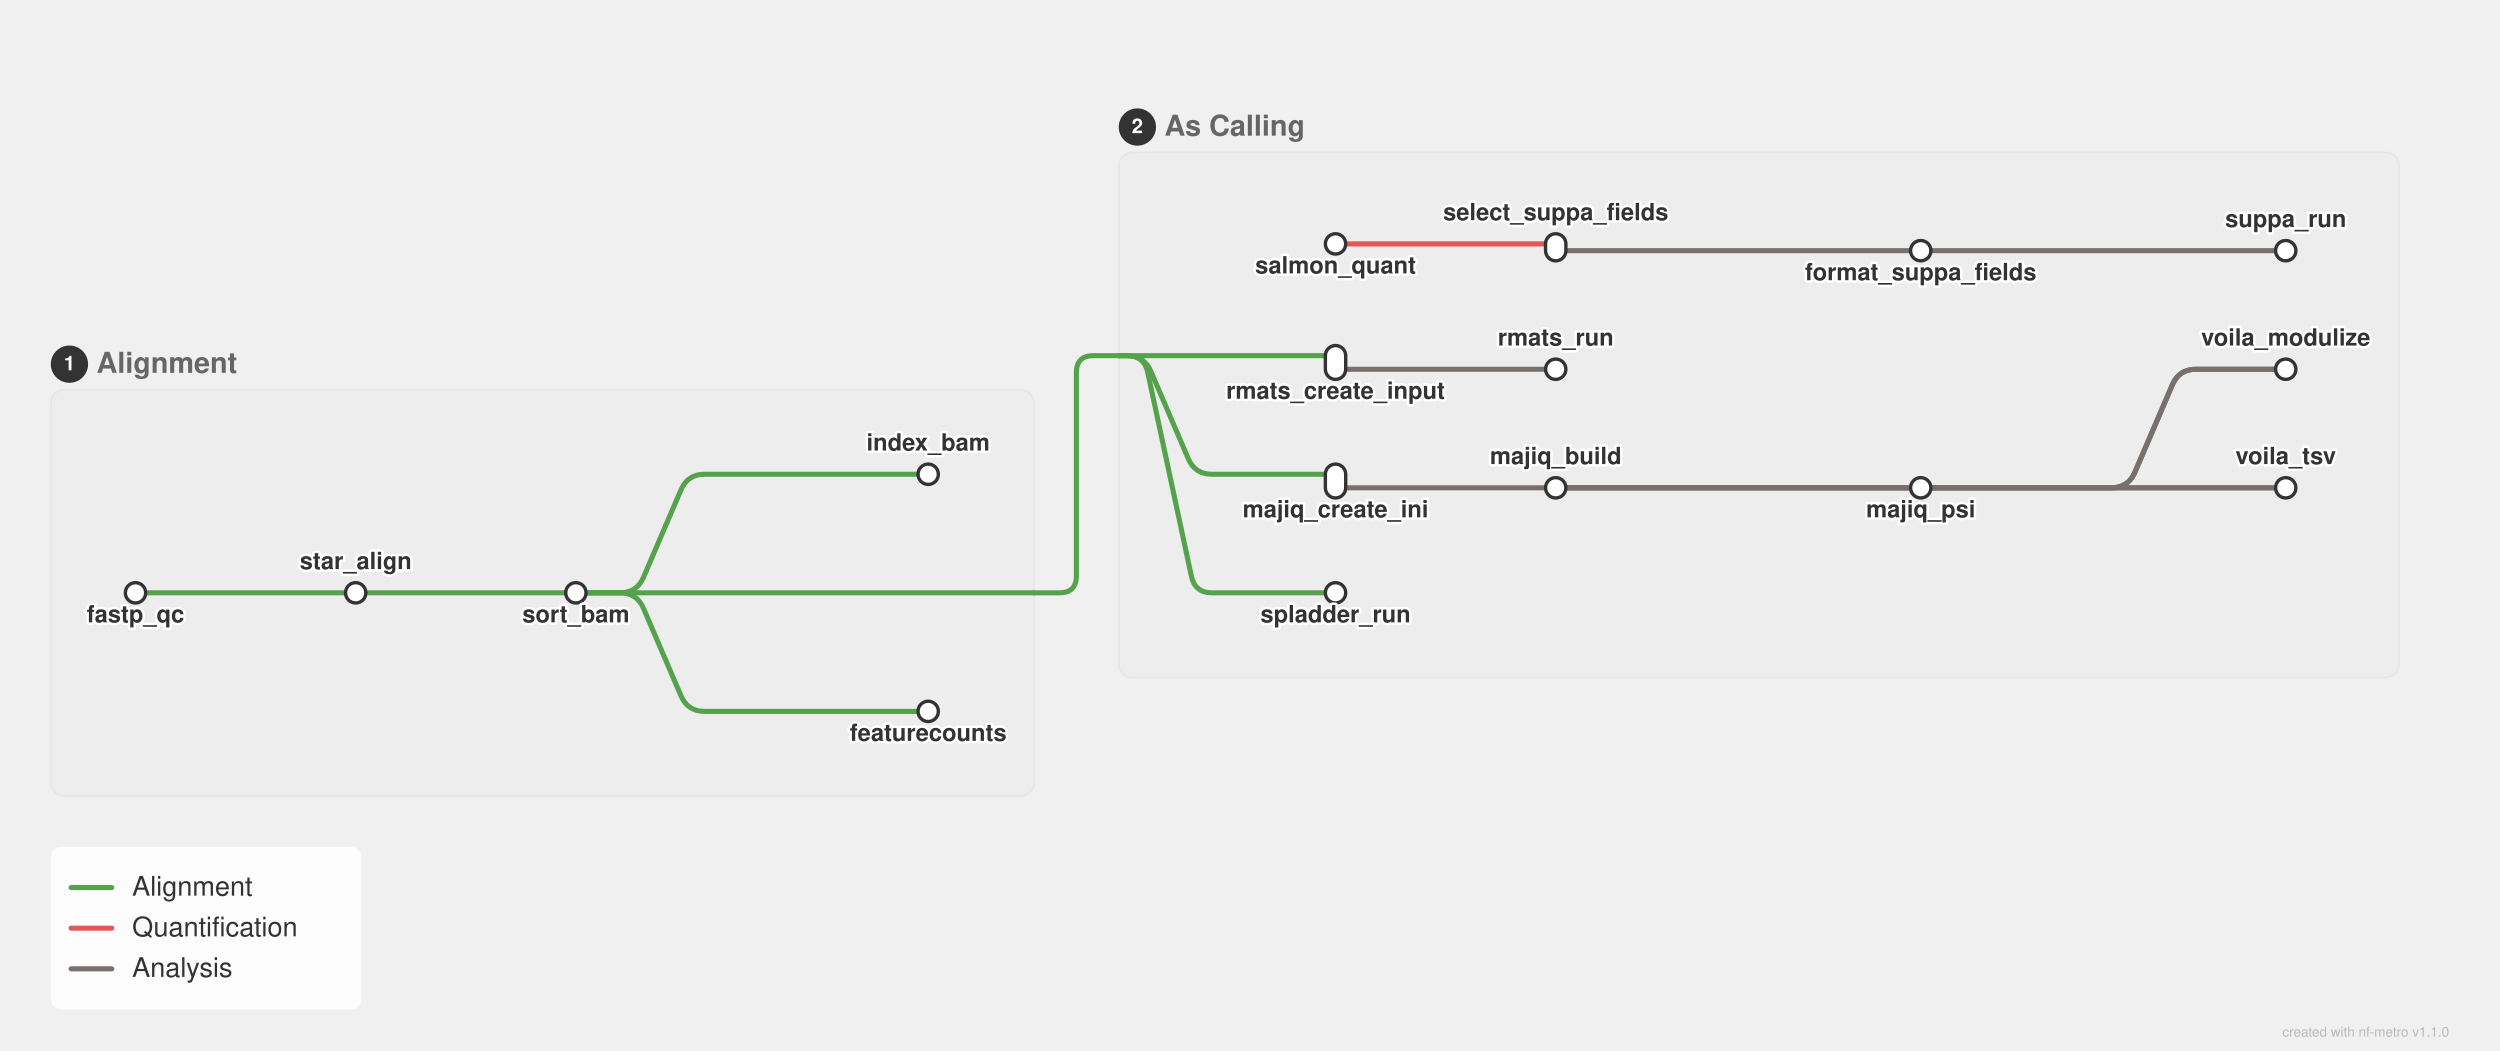
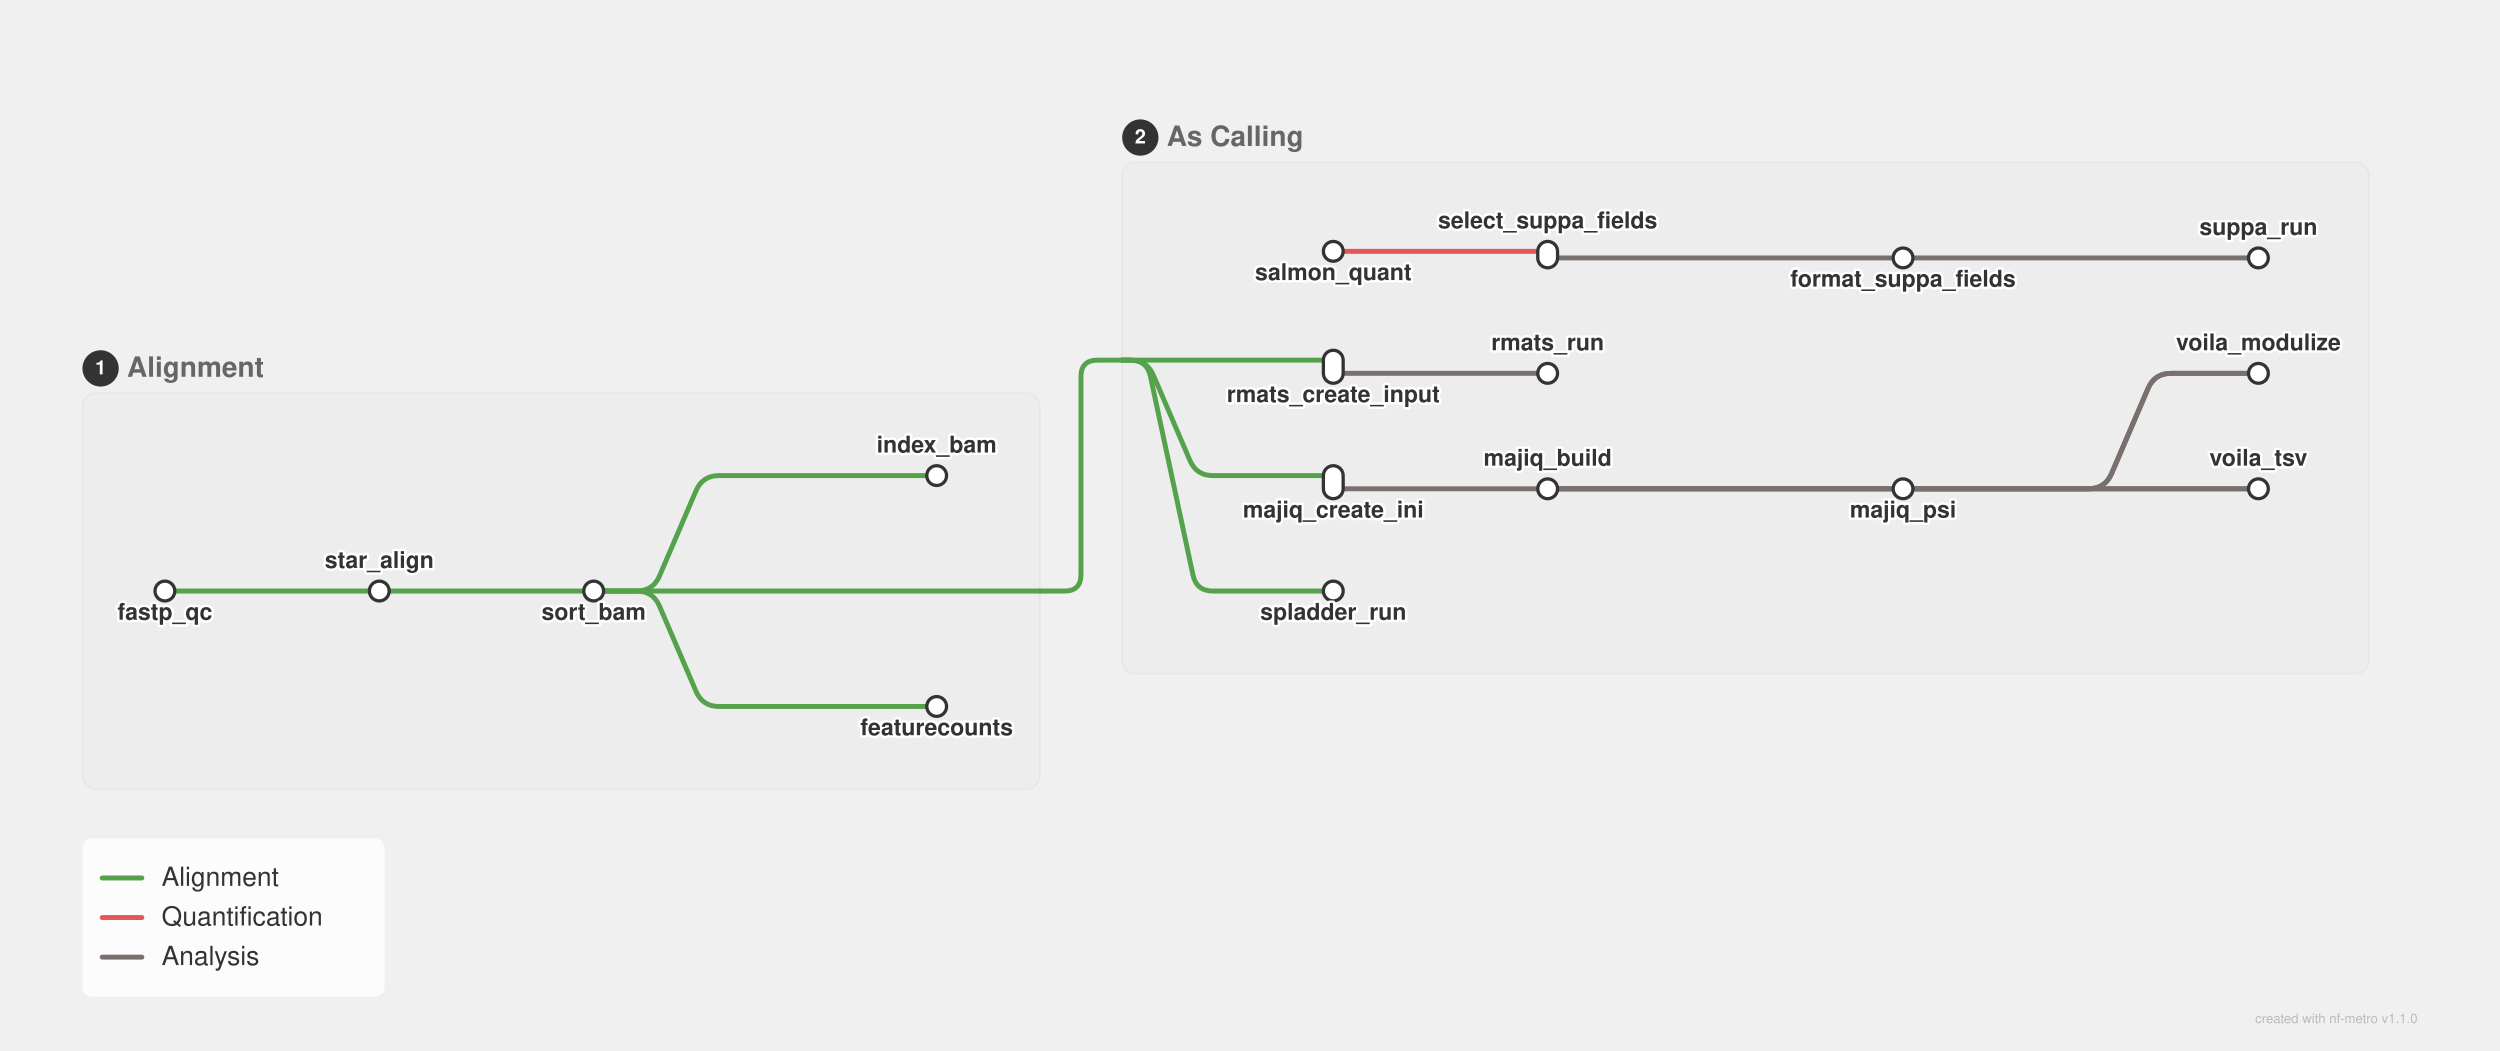
- <svg xmlns="http://www.w3.org/2000/svg" width="1476" height="620" viewBox="0 0 1476 620">
+ <svg xmlns="http://www.w3.org/2000/svg" width="1476" height="620" viewBox="-20 0 1516 620">
  <defs>
</defs>
  <style>.nf-metro-title { fill: var(--nfm-map-title-color, #111111); }
.nf-metro-station-label { fill: var(--nfm-map-label-color, #333333); }
.nf-metro-section-box { fill: var(--nfm-map-section-fill, #ededed); stroke: var(--nfm-map-section-stroke, #e6e6e6); }
.nf-metro-section-label { fill: var(--nfm-map-section-label-color, #666666); }
.nf-metro-group-label { fill: var(--nfm-map-section-label-color, #666666); }
.nf-metro-group-underline { stroke: var(--nfm-map-section-label-color, #666666); }
.nf-metro-legend-bg { fill: var(--nfm-map-legend-bg, rgba(255, 255, 255, 0.8)); }
.nf-metro-legend-text { fill: var(--nfm-map-legend-text-color, #333333); }
.nf-metro-marker-stroke { stroke: var(--nfm-map-marker-stroke, #333333); }
.nf-metro-label-halo { fill: var(--nfm-map-bg, #ffffff); stroke: var(--nfm-map-bg, #ffffff); }</style>
  <style>@media (prefers-color-scheme: dark) {
    .nf-metro-section-label { fill: #d0d0d0; }
    .nf-metro-section-num-circle { fill: #777777; }
    .nf-metro-title { fill: #ffffff; }
}
</style>
  <rect x="30.0" y="230.0" width="580.5" height="240.0" rx="8" ry="8" fill="#ededed" stroke="#e6e6e6" stroke-width="1.0" class="nf-metro-section-box" data-section-id="alignment" data-section-lines="align" />
  <circle cx="41.0" cy="215.0" r="11" fill="#333333" class="nf-metro-section-num-circle" data-section-id="alignment" />
  <text x="41.0" y="215.0" font-size="12" fill="#ffffff" font-family="'Helvetica Neue', Helvetica, Arial, sans-serif" font-weight="bold" text-anchor="middle" dy="0.3em" data-section-id="alignment">1</text>
  <text x="57.0" y="215.0" font-size="17.0" fill="#666666" font-family="'Helvetica Neue', Helvetica, Arial, sans-serif" font-weight="bold" dy="0.3em" class="nf-metro-section-label" data-section-id="alignment">Alignment</text>
  <rect x="660.5" y="90.0" width="756.0" height="310.0" rx="8" ry="8" fill="#ededed" stroke="#e6e6e6" stroke-width="1.0" class="nf-metro-section-box" data-section-id="as_calling" data-section-lines="align,generic,quantify" />
  <circle cx="671.5" cy="75.0" r="11" fill="#333333" class="nf-metro-section-num-circle" data-section-id="as_calling" />
  <text x="671.5" y="75.0" font-size="12" fill="#ffffff" font-family="'Helvetica Neue', Helvetica, Arial, sans-serif" font-weight="bold" text-anchor="middle" dy="0.3em" data-section-id="as_calling">2</text>
  <text x="687.5" y="75.0" font-size="17.0" fill="#666666" font-family="'Helvetica Neue', Helvetica, Arial, sans-serif" font-weight="bold" dy="0.3em" class="nf-metro-section-label" data-section-id="as_calling">As Calling</text>
  <path d="M918.5,148.0 L1134.0,148.0" stroke="#79706E" stroke-width="3.0" stroke-linecap="round" class="metro-line-generic" data-line-id="generic" />
  <path d="M1134.0,148.0 L1349.5,148.0" stroke="#79706E" stroke-width="3.0" stroke-linecap="round" class="metro-line-generic" data-line-id="generic" />
  <path d="M788.5,218.0 L918.5,218.0" stroke="#79706E" stroke-width="3.0" stroke-linecap="round" class="metro-line-generic" data-line-id="generic" />
  <path d="M788.5,288.0 L918.5,288.0" stroke="#79706E" stroke-width="3.0" stroke-linecap="round" class="metro-line-generic" data-line-id="generic" />
  <path d="M918.5,288.0 L1134.0,288.0" stroke="#79706E" stroke-width="3.0" stroke-linecap="round" class="metro-line-generic" data-line-id="generic" />
  <path d="M918.5,288.0 L1246.5,288.0 Q1256.5,288.0,1260.439,278.809 L1282.561,227.191 Q1286.5,218.0,1296.5,218.0 L1349.5,218.0" stroke="#79706E" stroke-width="3.0" fill="none" stroke-linecap="round" stroke-linejoin="round" class="metro-line-generic" data-line-id="generic" />
  <path d="M918.5,288.0 L1349.5,288.0" stroke="#79706E" stroke-width="3.0" stroke-linecap="round" class="metro-line-generic" data-line-id="generic" />
  <path d="M1134.0,288.0 L1246.5,288.0 Q1256.5,288.0,1260.439,278.809 L1282.561,227.191 Q1286.5,218.0,1296.5,218.0 L1349.5,218.0" stroke="#79706E" stroke-width="3.0" fill="none" stroke-linecap="round" stroke-linejoin="round" class="metro-line-generic" data-line-id="generic" />
  <path d="M1134.0,288.0 L1349.5,288.0" stroke="#79706E" stroke-width="3.0" stroke-linecap="round" class="metro-line-generic" data-line-id="generic" />
  <path d="M788.5,144.0 L918.5,144.0" stroke="#E45756" stroke-width="3.0" stroke-linecap="round" class="metro-line-quantify" data-line-id="quantify" />
  <path d="M80.0,350.0 L210.0,350.0" stroke="#54A24B" stroke-width="3.0" stroke-linecap="round" class="metro-line-align" data-line-id="align" />
  <path d="M210.0,350.0 L340.0,350.0" stroke="#54A24B" stroke-width="3.0" stroke-linecap="round" class="metro-line-align" data-line-id="align" />
  <path d="M340.0,350.0 L366.0,350.0 Q376.0,350.0,379.939,340.809 L402.061,289.191 Q406.0,280.0,416.0,280.0 L548.0,280.0" stroke="#54A24B" stroke-width="3.0" fill="none" stroke-linecap="round" stroke-linejoin="round" class="metro-line-align" data-line-id="align" />
  <path d="M340.0,350.0 L366.0,350.0 Q376.0,350.0,379.939,359.191 L402.061,410.809 Q406.0,420.0,416.0,420.0 L548.0,420.0" stroke="#54A24B" stroke-width="3.0" fill="none" stroke-linecap="round" stroke-linejoin="round" class="metro-line-align" data-line-id="align" />
  <path d="M340.0,350.0 L610.5,350.0" stroke="#54A24B" stroke-width="3.0" stroke-linecap="round" class="metro-line-align" data-line-id="align" />
  <path d="M660.5,210.0 L788.5,210.0" stroke="#54A24B" stroke-width="3.0" stroke-linecap="round" class="metro-line-align" data-line-id="align" />
  <path d="M660.5,210.0 L665.5,210.0 Q675.5,210.0,679.439,219.191 L701.561,270.809 Q705.5,280.0,715.5,280.0 L788.5,280.0" stroke="#54A24B" stroke-width="3.0" fill="none" stroke-linecap="round" stroke-linejoin="round" class="metro-line-align" data-line-id="align" />
  <path d="M660.5,210.0 L665.5,210.0 Q675.5,210.0,677.595,219.778 L703.405,340.222 Q705.5,350.0,715.5,350.0 L788.5,350.0" stroke="#54A24B" stroke-width="3.0" fill="none" stroke-linecap="round" stroke-linejoin="round" class="metro-line-align" data-line-id="align" />
  <path d="M610.5,350.0 L625.5,350.0 Q635.5,350.0,635.5,340.0 L635.5,220.0 Q635.5,210.0,645.5,210.0 L660.5,210.0" stroke="#54A24B" stroke-width="3.0" fill="none" stroke-linecap="round" stroke-linejoin="round" class="metro-line-align" data-line-id="align" />
  <g class="nf-metro-station-group" data-node-id="n0" data-node-cx="80.0" data-node-cy="350.0" data-node-r="6.0" data-node-groups="align" data-node-region="alignment" data-node-w="12.0" data-node-h="12.0" data-node-rx="6.0">
    <rect x="74.0" y="344.0" width="12.0" height="12.0" rx="6.0" ry="6.0" fill="#ffffff" stroke="#333333" stroke-width="2.0" class="nf-metro-station" data-station-id="n0" data-station-lines="align" data-station-label="fastp_qc" data-section-id="alignment" data-section-name="Alignment" />
  </g>
  <g class="nf-metro-station-group" data-node-id="n1" data-node-cx="210.0" data-node-cy="350.0" data-node-r="6.0" data-node-groups="align" data-node-region="alignment" data-node-w="12.0" data-node-h="12.0" data-node-rx="6.0">
    <rect x="204.0" y="344.0" width="12.0" height="12.0" rx="6.0" ry="6.0" fill="#ffffff" stroke="#333333" stroke-width="2.0" class="nf-metro-station" data-station-id="n1" data-station-lines="align" data-station-label="star_align" data-section-id="alignment" data-section-name="Alignment" />
  </g>
  <g class="nf-metro-station-group" data-node-id="n2" data-node-cx="340.0" data-node-cy="350.0" data-node-r="6.0" data-node-groups="align" data-node-region="alignment" data-node-w="12.0" data-node-h="12.0" data-node-rx="6.0">
    <rect x="334.0" y="344.0" width="12.0" height="12.0" rx="6.0" ry="6.0" fill="#ffffff" stroke="#333333" stroke-width="2.0" class="nf-metro-station" data-station-id="n2" data-station-lines="align" data-station-label="sort_bam" data-section-id="alignment" data-section-name="Alignment" />
  </g>
  <g class="nf-metro-station-group" data-node-id="n3" data-node-cx="548.0" data-node-cy="280.0" data-node-r="6.0" data-node-groups="align" data-node-region="alignment" data-node-w="12.0" data-node-h="12.0" data-node-rx="6.0">
    <rect x="542.0" y="274.0" width="12.0" height="12.0" rx="6.0" ry="6.0" fill="#ffffff" stroke="#333333" stroke-width="2.0" class="nf-metro-station" data-station-id="n3" data-station-lines="align" data-station-label="index_bam" data-section-id="alignment" data-section-name="Alignment" />
  </g>
  <g class="nf-metro-station-group" data-node-id="n4" data-node-cx="548.0" data-node-cy="420.0" data-node-r="6.0" data-node-groups="align" data-node-region="alignment" data-node-w="12.0" data-node-h="12.0" data-node-rx="6.0">
    <rect x="542.0" y="414.0" width="12.0" height="12.0" rx="6.0" ry="6.0" fill="#ffffff" stroke="#333333" stroke-width="2.0" class="nf-metro-station" data-station-id="n4" data-station-lines="align" data-station-label="featurecounts" data-section-id="alignment" data-section-name="Alignment" />
  </g>
  <g class="nf-metro-station-group" data-node-id="n5" data-node-cx="788.5" data-node-cy="144.0" data-node-r="6.0" data-node-groups="quantify" data-node-region="as_calling" data-node-w="12.0" data-node-h="12.0" data-node-rx="6.0">
    <rect x="782.5" y="138.0" width="12.0" height="12.0" rx="6.0" ry="6.0" fill="#ffffff" stroke="#333333" stroke-width="2.0" class="nf-metro-station" data-station-id="n5" data-station-lines="quantify" data-station-label="salmon_quant" data-section-id="as_calling" data-section-name="As Calling" />
  </g>
  <g class="nf-metro-station-group" data-node-id="n6" data-node-cx="918.5" data-node-cy="146.0" data-node-r="6.0" data-node-groups="generic,quantify" data-node-region="as_calling" data-node-w="12.0" data-node-h="16.0" data-node-rx="6.0">
    <rect x="912.5" y="138.0" width="12.0" height="16.0" rx="6.0" ry="6.0" fill="#ffffff" stroke="#333333" stroke-width="2.0" class="nf-metro-station" data-station-id="n6" data-station-lines="generic,quantify" data-station-label="select_suppa_fields" data-section-id="as_calling" data-section-name="As Calling" />
  </g>
  <g class="nf-metro-station-group" data-node-id="n7" data-node-cx="1134.0" data-node-cy="148.0" data-node-r="6.0" data-node-groups="generic" data-node-region="as_calling" data-node-w="12.0" data-node-h="12.0" data-node-rx="6.0">
    <rect x="1128.0" y="142.0" width="12.0" height="12.0" rx="6.0" ry="6.0" fill="#ffffff" stroke="#333333" stroke-width="2.0" class="nf-metro-station" data-station-id="n7" data-station-lines="generic" data-station-label="format_suppa_fields" data-section-id="as_calling" data-section-name="As Calling" />
  </g>
  <g class="nf-metro-station-group" data-node-id="n8" data-node-cx="1349.5" data-node-cy="148.0" data-node-r="6.0" data-node-groups="generic" data-node-region="as_calling" data-node-w="12.0" data-node-h="12.0" data-node-rx="6.0">
    <rect x="1343.5" y="142.0" width="12.0" height="12.0" rx="6.0" ry="6.0" fill="#ffffff" stroke="#333333" stroke-width="2.0" class="nf-metro-station" data-station-id="n8" data-station-lines="generic" data-station-label="suppa_run" data-section-id="as_calling" data-section-name="As Calling" />
  </g>
  <g class="nf-metro-station-group" data-node-id="n9" data-node-cx="788.5" data-node-cy="214.0" data-node-r="6.0" data-node-groups="align,generic" data-node-region="as_calling" data-node-w="12.0" data-node-h="20.0" data-node-rx="6.0">
    <rect x="782.5" y="204.0" width="12.0" height="20.0" rx="6.0" ry="6.0" fill="#ffffff" stroke="#333333" stroke-width="2.0" class="nf-metro-station" data-station-id="n9" data-station-lines="align,generic" data-station-label="rmats_create_input" data-section-id="as_calling" data-section-name="As Calling" />
  </g>
  <g class="nf-metro-station-group" data-node-id="n10" data-node-cx="918.5" data-node-cy="218.0" data-node-r="6.0" data-node-groups="generic" data-node-region="as_calling" data-node-w="12.0" data-node-h="12.0" data-node-rx="6.0">
    <rect x="912.5" y="212.0" width="12.0" height="12.0" rx="6.0" ry="6.0" fill="#ffffff" stroke="#333333" stroke-width="2.0" class="nf-metro-station" data-station-id="n10" data-station-lines="generic" data-station-label="rmats_run" data-section-id="as_calling" data-section-name="As Calling" />
  </g>
  <g class="nf-metro-station-group" data-node-id="n11" data-node-cx="788.5" data-node-cy="284.0" data-node-r="6.0" data-node-groups="align,generic" data-node-region="as_calling" data-node-w="12.0" data-node-h="20.0" data-node-rx="6.0">
    <rect x="782.5" y="274.0" width="12.0" height="20.0" rx="6.0" ry="6.0" fill="#ffffff" stroke="#333333" stroke-width="2.0" class="nf-metro-station" data-station-id="n11" data-station-lines="align,generic" data-station-label="majiq_create_ini" data-section-id="as_calling" data-section-name="As Calling" />
  </g>
  <g class="nf-metro-station-group" data-node-id="n12" data-node-cx="918.5" data-node-cy="288.0" data-node-r="6.0" data-node-groups="generic" data-node-region="as_calling" data-node-w="12.0" data-node-h="12.0" data-node-rx="6.0">
    <rect x="912.5" y="282.0" width="12.0" height="12.0" rx="6.0" ry="6.0" fill="#ffffff" stroke="#333333" stroke-width="2.0" class="nf-metro-station" data-station-id="n12" data-station-lines="generic" data-station-label="majiq_build" data-section-id="as_calling" data-section-name="As Calling" />
  </g>
  <g class="nf-metro-station-group" data-node-id="n13" data-node-cx="1134.0" data-node-cy="288.0" data-node-r="6.0" data-node-groups="generic" data-node-region="as_calling" data-node-w="12.0" data-node-h="12.0" data-node-rx="6.0">
    <rect x="1128.0" y="282.0" width="12.0" height="12.0" rx="6.0" ry="6.0" fill="#ffffff" stroke="#333333" stroke-width="2.0" class="nf-metro-station" data-station-id="n13" data-station-lines="generic" data-station-label="majiq_psi" data-section-id="as_calling" data-section-name="As Calling" />
  </g>
  <g class="nf-metro-station-group" data-node-id="n14" data-node-cx="1349.5" data-node-cy="218.0" data-node-r="6.0" data-node-groups="generic" data-node-region="as_calling" data-node-w="12.0" data-node-h="12.0" data-node-rx="6.0">
    <rect x="1343.5" y="212.0" width="12.0" height="12.0" rx="6.0" ry="6.0" fill="#ffffff" stroke="#333333" stroke-width="2.0" class="nf-metro-station" data-station-id="n14" data-station-lines="generic" data-station-label="voila_modulize" data-section-id="as_calling" data-section-name="As Calling" />
  </g>
  <g class="nf-metro-station-group" data-node-id="n15" data-node-cx="1349.5" data-node-cy="288.0" data-node-r="6.0" data-node-groups="generic" data-node-region="as_calling" data-node-w="12.0" data-node-h="12.0" data-node-rx="6.0">
    <rect x="1343.5" y="282.0" width="12.0" height="12.0" rx="6.0" ry="6.0" fill="#ffffff" stroke="#333333" stroke-width="2.0" class="nf-metro-station" data-station-id="n15" data-station-lines="generic" data-station-label="voila_tsv" data-section-id="as_calling" data-section-name="As Calling" />
  </g>
  <g class="nf-metro-station-group" data-node-id="n16" data-node-cx="788.5" data-node-cy="350.0" data-node-r="6.0" data-node-groups="align" data-node-region="as_calling" data-node-w="12.0" data-node-h="12.0" data-node-rx="6.0">
    <rect x="782.5" y="344.0" width="12.0" height="12.0" rx="6.0" ry="6.0" fill="#ffffff" stroke="#333333" stroke-width="2.0" class="nf-metro-station" data-station-id="n16" data-station-lines="align" data-station-label="spladder_run" data-section-id="as_calling" data-section-name="As Calling" />
  </g>
  <text x="80.0" y="361.0" font-size="14.0" fill="#ffffff" stroke="#ffffff" stroke-width="3.0" stroke-linejoin="round" font-family="'Helvetica Neue', Helvetica, Arial, sans-serif" font-weight="bold" aria-hidden="true" class="nf-metro-label-halo" text-anchor="middle" dominant-baseline="hanging">fastp_qc</text>
  <text x="80.0" y="361.0" font-size="14.0" fill="#333333" font-family="'Helvetica Neue', Helvetica, Arial, sans-serif" font-weight="bold" text-anchor="middle" dominant-baseline="hanging" data-station-id="n0" class="nf-metro-station-label">fastp_qc</text>
  <text x="788.5" y="155.0" font-size="14.0" fill="#ffffff" stroke="#ffffff" stroke-width="3.0" stroke-linejoin="round" font-family="'Helvetica Neue', Helvetica, Arial, sans-serif" font-weight="bold" aria-hidden="true" class="nf-metro-label-halo" text-anchor="middle" dominant-baseline="hanging">salmon_quant</text>
  <text x="788.5" y="155.0" font-size="14.0" fill="#333333" font-family="'Helvetica Neue', Helvetica, Arial, sans-serif" font-weight="bold" text-anchor="middle" dominant-baseline="hanging" data-station-id="n5" class="nf-metro-station-label">salmon_quant</text>
  <text x="788.5" y="229.0" font-size="14.0" fill="#ffffff" stroke="#ffffff" stroke-width="3.0" stroke-linejoin="round" font-family="'Helvetica Neue', Helvetica, Arial, sans-serif" font-weight="bold" aria-hidden="true" class="nf-metro-label-halo" text-anchor="middle" dominant-baseline="hanging">rmats_create_input</text>
  <text x="788.5" y="229.0" font-size="14.0" fill="#333333" font-family="'Helvetica Neue', Helvetica, Arial, sans-serif" font-weight="bold" text-anchor="middle" dominant-baseline="hanging" data-station-id="n9" class="nf-metro-station-label">rmats_create_input</text>
  <text x="788.5" y="299.0" font-size="14.0" fill="#ffffff" stroke="#ffffff" stroke-width="3.0" stroke-linejoin="round" font-family="'Helvetica Neue', Helvetica, Arial, sans-serif" font-weight="bold" aria-hidden="true" class="nf-metro-label-halo" text-anchor="middle" dominant-baseline="hanging">majiq_create_ini</text>
  <text x="788.5" y="299.0" font-size="14.0" fill="#333333" font-family="'Helvetica Neue', Helvetica, Arial, sans-serif" font-weight="bold" text-anchor="middle" dominant-baseline="hanging" data-station-id="n11" class="nf-metro-station-label">majiq_create_ini</text>
  <text x="788.5" y="361.0" font-size="14.0" fill="#ffffff" stroke="#ffffff" stroke-width="3.0" stroke-linejoin="round" font-family="'Helvetica Neue', Helvetica, Arial, sans-serif" font-weight="bold" aria-hidden="true" class="nf-metro-label-halo" text-anchor="middle" dominant-baseline="hanging">spladder_run</text>
  <text x="788.5" y="361.0" font-size="14.0" fill="#333333" font-family="'Helvetica Neue', Helvetica, Arial, sans-serif" font-weight="bold" text-anchor="middle" dominant-baseline="hanging" data-station-id="n16" class="nf-metro-station-label">spladder_run</text>
  <text x="210.0" y="336.0" font-size="14.0" fill="#ffffff" stroke="#ffffff" stroke-width="3.0" stroke-linejoin="round" font-family="'Helvetica Neue', Helvetica, Arial, sans-serif" font-weight="bold" aria-hidden="true" class="nf-metro-label-halo" text-anchor="middle" dominant-baseline="auto">star_align</text>
  <text x="210.0" y="336.0" font-size="14.0" fill="#333333" font-family="'Helvetica Neue', Helvetica, Arial, sans-serif" font-weight="bold" text-anchor="middle" dominant-baseline="auto" data-station-id="n1" class="nf-metro-station-label">star_align</text>
  <text x="918.5" y="130.0" font-size="14.0" fill="#ffffff" stroke="#ffffff" stroke-width="3.0" stroke-linejoin="round" font-family="'Helvetica Neue', Helvetica, Arial, sans-serif" font-weight="bold" aria-hidden="true" class="nf-metro-label-halo" text-anchor="middle" dominant-baseline="auto">select_suppa_fields</text>
  <text x="918.5" y="130.0" font-size="14.0" fill="#333333" font-family="'Helvetica Neue', Helvetica, Arial, sans-serif" font-weight="bold" text-anchor="middle" dominant-baseline="auto" data-station-id="n6" class="nf-metro-station-label">select_suppa_fields</text>
  <text x="918.5" y="204.0" font-size="14.0" fill="#ffffff" stroke="#ffffff" stroke-width="3.0" stroke-linejoin="round" font-family="'Helvetica Neue', Helvetica, Arial, sans-serif" font-weight="bold" aria-hidden="true" class="nf-metro-label-halo" text-anchor="middle" dominant-baseline="auto">rmats_run</text>
  <text x="918.5" y="204.0" font-size="14.0" fill="#333333" font-family="'Helvetica Neue', Helvetica, Arial, sans-serif" font-weight="bold" text-anchor="middle" dominant-baseline="auto" data-station-id="n10" class="nf-metro-station-label">rmats_run</text>
  <text x="918.5" y="274.0" font-size="14.0" fill="#ffffff" stroke="#ffffff" stroke-width="3.0" stroke-linejoin="round" font-family="'Helvetica Neue', Helvetica, Arial, sans-serif" font-weight="bold" aria-hidden="true" class="nf-metro-label-halo" text-anchor="middle" dominant-baseline="auto">majiq_build</text>
  <text x="918.5" y="274.0" font-size="14.0" fill="#333333" font-family="'Helvetica Neue', Helvetica, Arial, sans-serif" font-weight="bold" text-anchor="middle" dominant-baseline="auto" data-station-id="n12" class="nf-metro-station-label">majiq_build</text>
  <text x="340.0" y="361.0" font-size="14.0" fill="#ffffff" stroke="#ffffff" stroke-width="3.0" stroke-linejoin="round" font-family="'Helvetica Neue', Helvetica, Arial, sans-serif" font-weight="bold" aria-hidden="true" class="nf-metro-label-halo" text-anchor="middle" dominant-baseline="hanging">sort_bam</text>
  <text x="340.0" y="361.0" font-size="14.0" fill="#333333" font-family="'Helvetica Neue', Helvetica, Arial, sans-serif" font-weight="bold" text-anchor="middle" dominant-baseline="hanging" data-station-id="n2" class="nf-metro-station-label">sort_bam</text>
  <text x="1134.0" y="159.0" font-size="14.0" fill="#ffffff" stroke="#ffffff" stroke-width="3.0" stroke-linejoin="round" font-family="'Helvetica Neue', Helvetica, Arial, sans-serif" font-weight="bold" aria-hidden="true" class="nf-metro-label-halo" text-anchor="middle" dominant-baseline="hanging">format_suppa_fields</text>
  <text x="1134.0" y="159.0" font-size="14.0" fill="#333333" font-family="'Helvetica Neue', Helvetica, Arial, sans-serif" font-weight="bold" text-anchor="middle" dominant-baseline="hanging" data-station-id="n7" class="nf-metro-station-label">format_suppa_fields</text>
  <text x="1134.0" y="299.0" font-size="14.0" fill="#ffffff" stroke="#ffffff" stroke-width="3.0" stroke-linejoin="round" font-family="'Helvetica Neue', Helvetica, Arial, sans-serif" font-weight="bold" aria-hidden="true" class="nf-metro-label-halo" text-anchor="middle" dominant-baseline="hanging">majiq_psi</text>
  <text x="1134.0" y="299.0" font-size="14.0" fill="#333333" font-family="'Helvetica Neue', Helvetica, Arial, sans-serif" font-weight="bold" text-anchor="middle" dominant-baseline="hanging" data-station-id="n13" class="nf-metro-station-label">majiq_psi</text>
  <text x="548.0" y="266.0" font-size="14.0" fill="#ffffff" stroke="#ffffff" stroke-width="3.0" stroke-linejoin="round" font-family="'Helvetica Neue', Helvetica, Arial, sans-serif" font-weight="bold" aria-hidden="true" class="nf-metro-label-halo" text-anchor="middle" dominant-baseline="auto">index_bam</text>
  <text x="548.0" y="266.0" font-size="14.0" fill="#333333" font-family="'Helvetica Neue', Helvetica, Arial, sans-serif" font-weight="bold" text-anchor="middle" dominant-baseline="auto" data-station-id="n3" class="nf-metro-station-label">index_bam</text>
  <text x="548.0" y="431.0" font-size="14.0" fill="#ffffff" stroke="#ffffff" stroke-width="3.0" stroke-linejoin="round" font-family="'Helvetica Neue', Helvetica, Arial, sans-serif" font-weight="bold" aria-hidden="true" class="nf-metro-label-halo" text-anchor="middle" dominant-baseline="hanging">featurecounts</text>
  <text x="548.0" y="431.0" font-size="14.0" fill="#333333" font-family="'Helvetica Neue', Helvetica, Arial, sans-serif" font-weight="bold" text-anchor="middle" dominant-baseline="hanging" data-station-id="n4" class="nf-metro-station-label">featurecounts</text>
  <text x="1349.5" y="134.0" font-size="14.0" fill="#ffffff" stroke="#ffffff" stroke-width="3.0" stroke-linejoin="round" font-family="'Helvetica Neue', Helvetica, Arial, sans-serif" font-weight="bold" aria-hidden="true" class="nf-metro-label-halo" text-anchor="middle" dominant-baseline="auto">suppa_run</text>
  <text x="1349.5" y="134.0" font-size="14.0" fill="#333333" font-family="'Helvetica Neue', Helvetica, Arial, sans-serif" font-weight="bold" text-anchor="middle" dominant-baseline="auto" data-station-id="n8" class="nf-metro-station-label">suppa_run</text>
  <text x="1349.5" y="204.0" font-size="14.0" fill="#ffffff" stroke="#ffffff" stroke-width="3.0" stroke-linejoin="round" font-family="'Helvetica Neue', Helvetica, Arial, sans-serif" font-weight="bold" aria-hidden="true" class="nf-metro-label-halo" text-anchor="middle" dominant-baseline="auto">voila_modulize</text>
  <text x="1349.5" y="204.0" font-size="14.0" fill="#333333" font-family="'Helvetica Neue', Helvetica, Arial, sans-serif" font-weight="bold" text-anchor="middle" dominant-baseline="auto" data-station-id="n14" class="nf-metro-station-label">voila_modulize</text>
  <text x="1349.5" y="274.0" font-size="14.0" fill="#ffffff" stroke="#ffffff" stroke-width="3.0" stroke-linejoin="round" font-family="'Helvetica Neue', Helvetica, Arial, sans-serif" font-weight="bold" aria-hidden="true" class="nf-metro-label-halo" text-anchor="middle" dominant-baseline="auto">voila_tsv</text>
  <text x="1349.5" y="274.0" font-size="14.0" fill="#333333" font-family="'Helvetica Neue', Helvetica, Arial, sans-serif" font-weight="bold" text-anchor="middle" dominant-baseline="auto" data-station-id="n15" class="nf-metro-station-label">voila_tsv</text>
  <rect x="30.0" y="500.0" width="183.2" height="96.0" rx="6" ry="6" fill="rgba(255, 255, 255, 0.8)" class="nf-metro-legend-bg" />
  <path d="M42.0,524.0 L66.0,524.0" stroke="#54A24B" stroke-width="3.0" stroke-linecap="round" />
  <text x="78.0" y="524.0" font-size="16.0" fill="#333333" font-family="'Helvetica Neue', Helvetica, Arial, sans-serif" dy="0.3em" class="nf-metro-legend-text">Alignment</text>
  <path d="M42.0,548.0 L66.0,548.0" stroke="#E45756" stroke-width="3.0" stroke-linecap="round" />
  <text x="78.0" y="548.0" font-size="16.0" fill="#333333" font-family="'Helvetica Neue', Helvetica, Arial, sans-serif" dy="0.3em" class="nf-metro-legend-text">Quantification</text>
  <path d="M42.0,572.0 L66.0,572.0" stroke="#79706E" stroke-width="3.0" stroke-linecap="round" />
  <text x="78.0" y="572.0" font-size="16.0" fill="#333333" font-family="'Helvetica Neue', Helvetica, Arial, sans-serif" dy="0.3em" class="nf-metro-legend-text">Analysis</text>
  <text x="1446.0" y="612.0" font-size="8" fill="rgba(150, 150, 150, 0.6)" font-family="'Helvetica Neue', Helvetica, Arial, sans-serif" text-anchor="end">created with nf-metro v1.1.0</text>
</svg>
